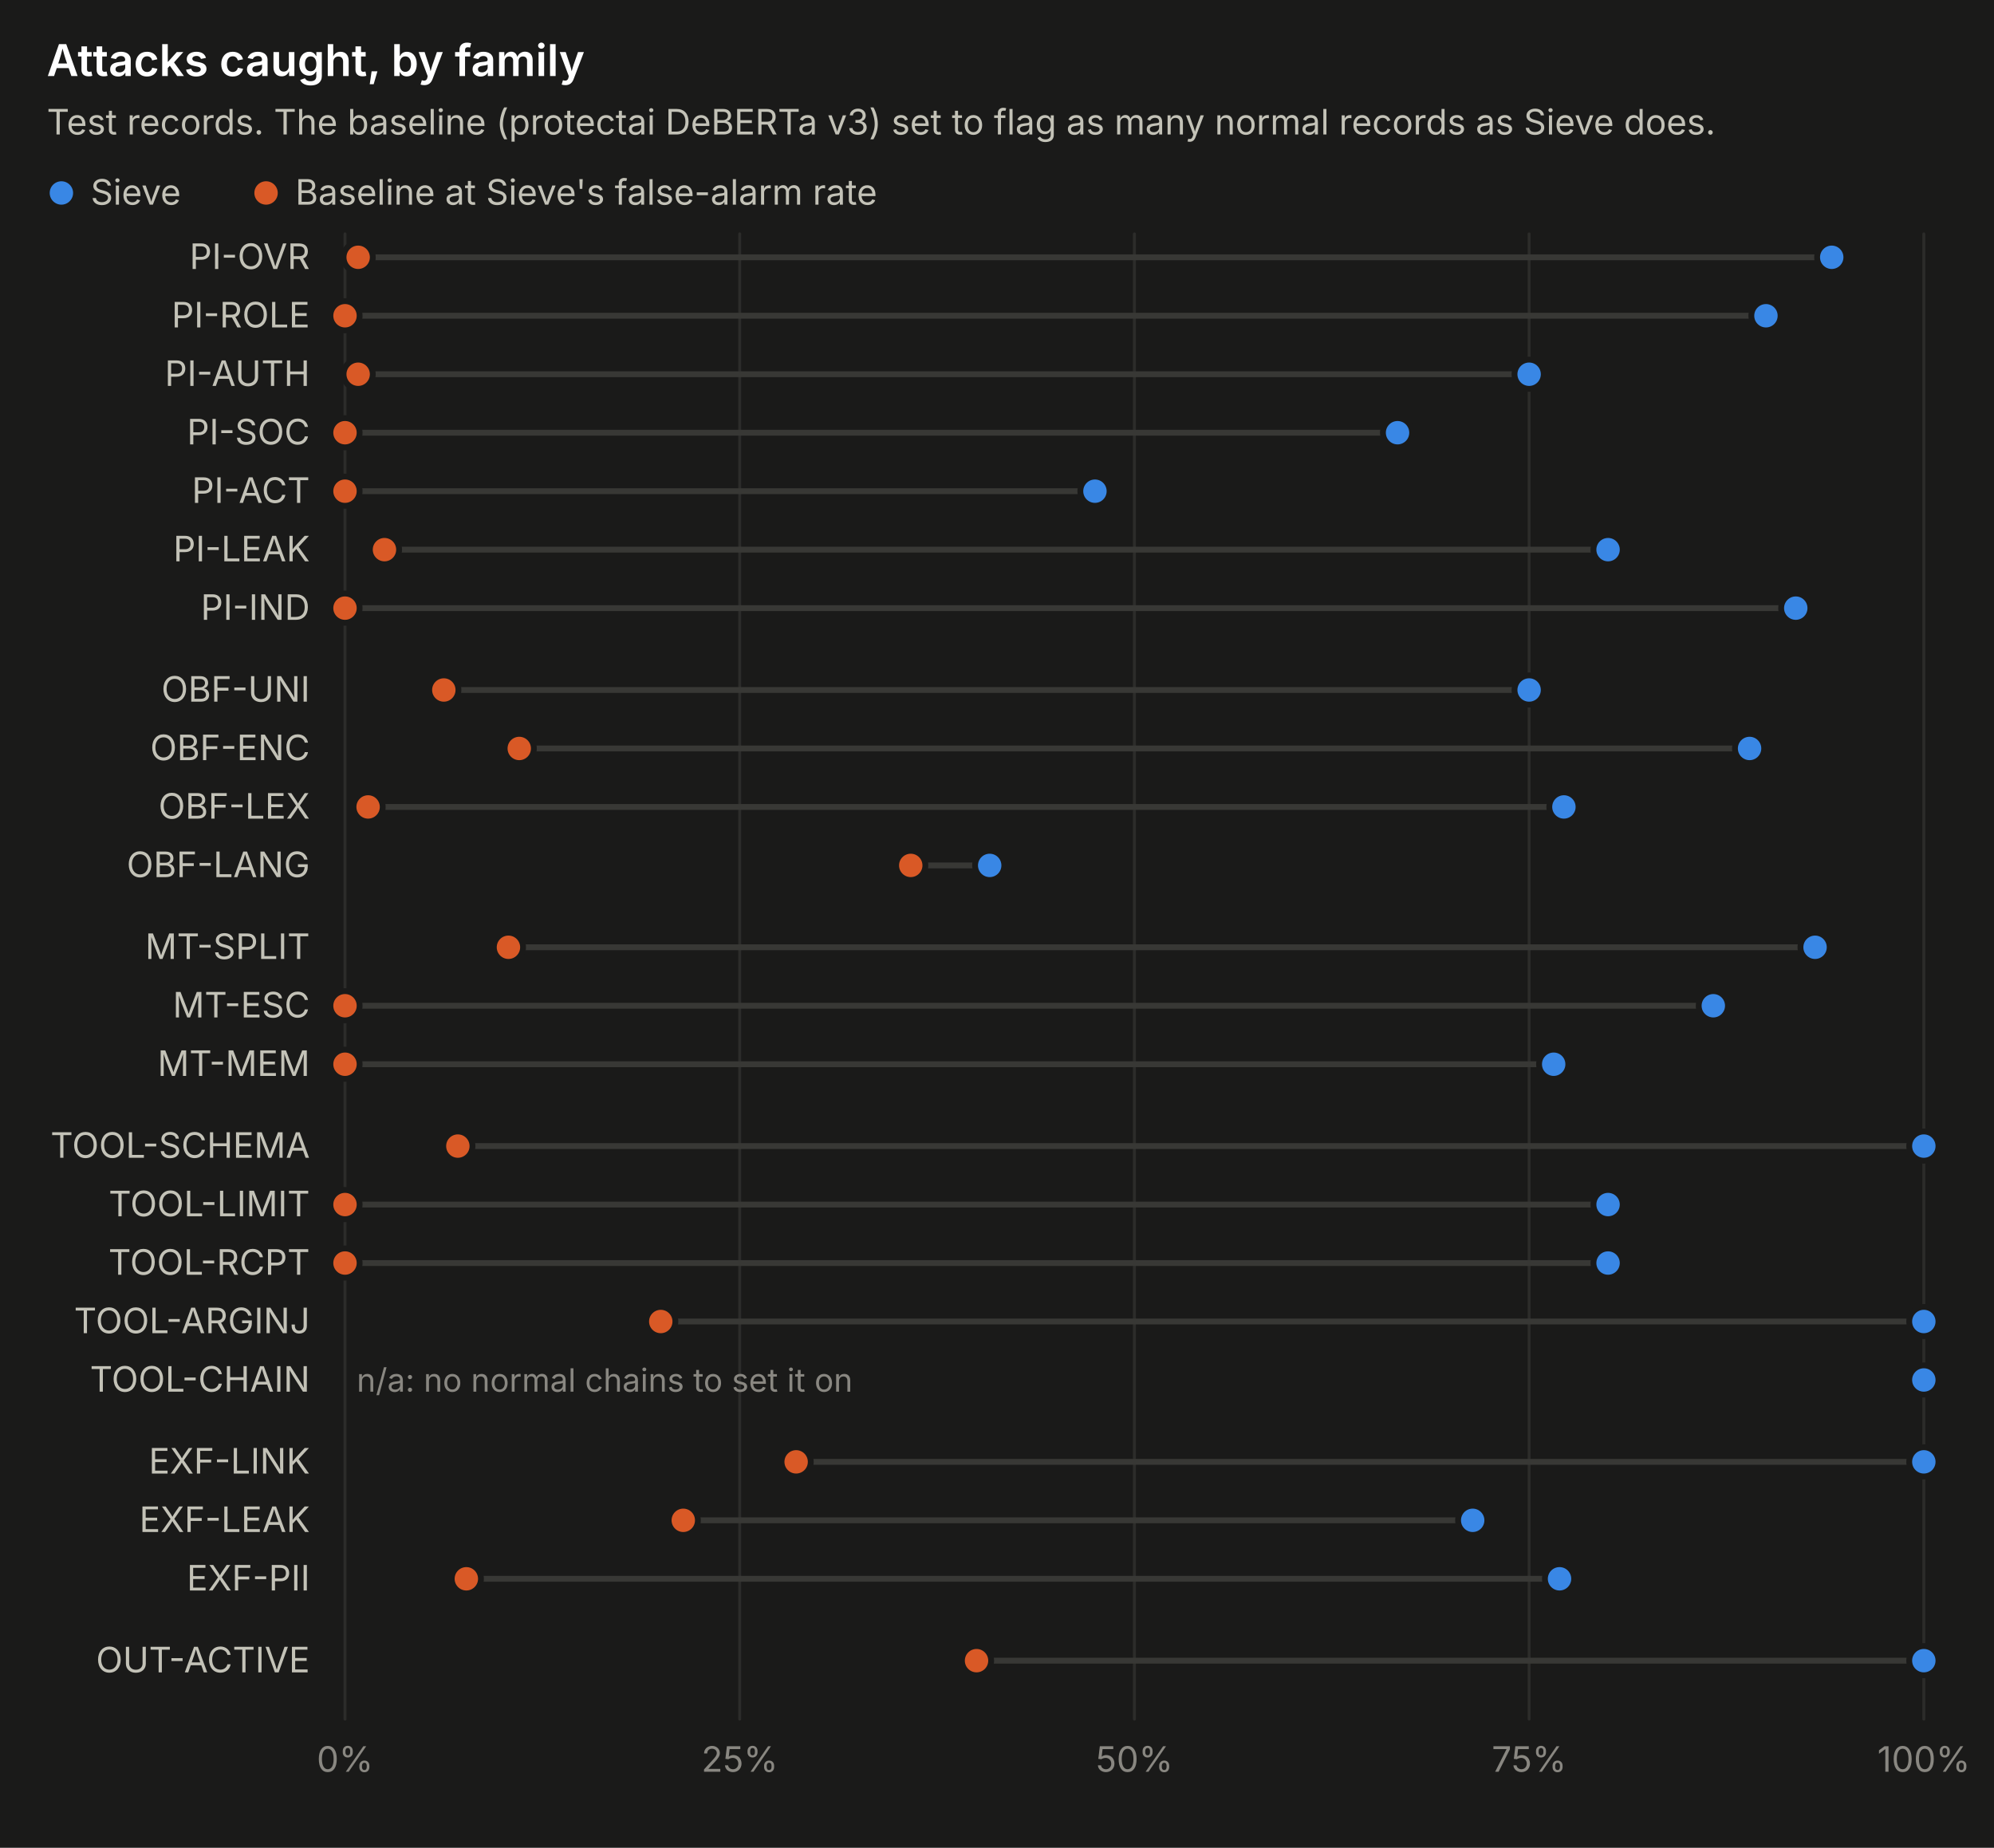
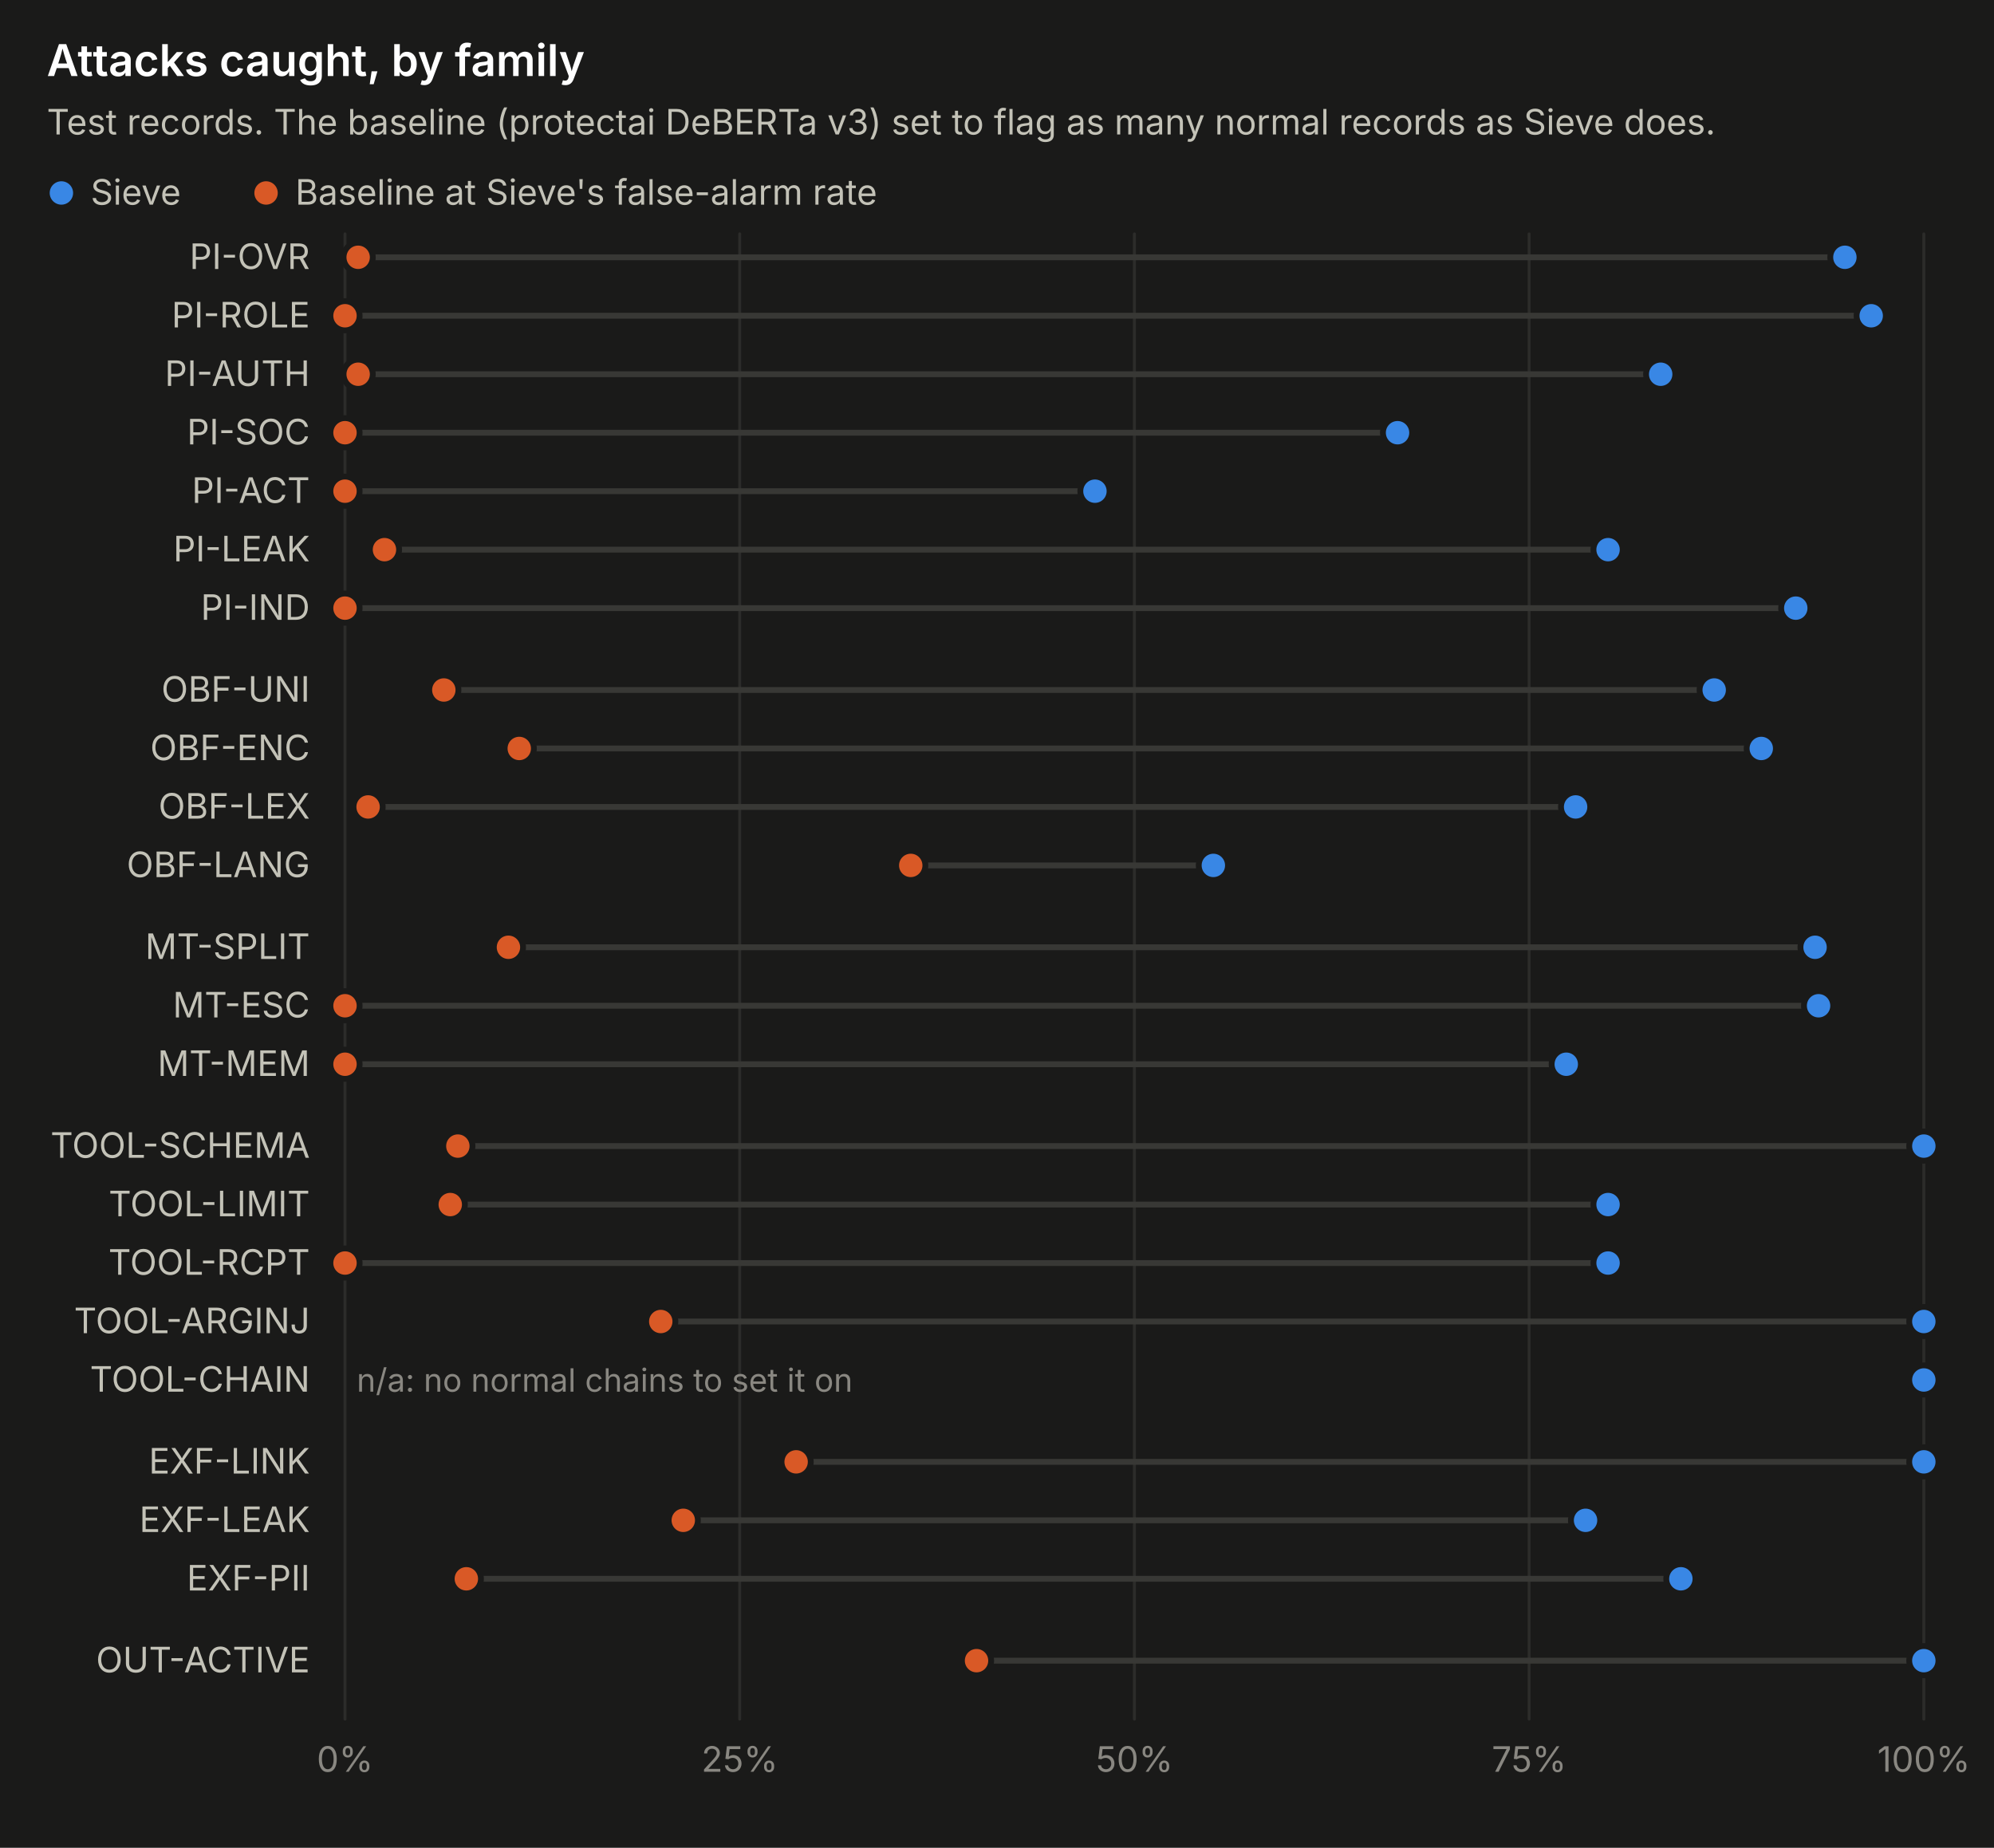
<svg xmlns="http://www.w3.org/2000/svg" width="682" height="632" viewBox="0 0 682 632" font-family="system-ui, -apple-system, &quot;Segoe UI&quot;, sans-serif" role="img" aria-label="Attacks caught, by family">
  <rect width="682" height="632" fill="#1a1a19" />
  <text x="16.0" y="26.0" fill="#ffffff" font-size="15" text-anchor="start" font-weight="600">Attacks caught, by family</text>
  <text x="16.0" y="46.0" fill="#c3c2b7" font-size="12" text-anchor="start" font-weight="normal">Test records. The baseline (protectai DeBERTa v3) set to flag as many normal records as Sieve does.</text>
  <circle cx="21.0" cy="66.0" r="5" fill="#3987e5" stroke="#1a1a19" stroke-width="2" />
  <text x="31.0" y="70.0" fill="#c3c2b7" font-size="12" text-anchor="start" font-weight="normal">Sieve</text>
  <circle cx="91.0" cy="66.0" r="5" fill="#d95926" stroke="#1a1a19" stroke-width="2" />
  <text x="101.0" y="70.0" fill="#c3c2b7" font-size="12" text-anchor="start" font-weight="normal">Baseline at Sieve's false-alarm rate</text>
  <line x1="118.0" y1="80.0" x2="118.0" y2="588.0" stroke="#2c2c2a" stroke-width="1" stroke-linecap="round" />
  <text x="118.0" y="606.0" fill="#898781" font-size="12" text-anchor="middle" font-weight="normal">0%</text>
  <line x1="253.0" y1="80.0" x2="253.0" y2="588.0" stroke="#2c2c2a" stroke-width="1" stroke-linecap="round" />
  <text x="253.0" y="606.0" fill="#898781" font-size="12" text-anchor="middle" font-weight="normal">25%</text>
  <line x1="388.0" y1="80.0" x2="388.0" y2="588.0" stroke="#2c2c2a" stroke-width="1" stroke-linecap="round" />
  <text x="388.0" y="606.0" fill="#898781" font-size="12" text-anchor="middle" font-weight="normal">50%</text>
  <line x1="523.0" y1="80.0" x2="523.0" y2="588.0" stroke="#2c2c2a" stroke-width="1" stroke-linecap="round" />
  <text x="523.0" y="606.0" fill="#898781" font-size="12" text-anchor="middle" font-weight="normal">75%</text>
  <line x1="658.0" y1="80.0" x2="658.0" y2="588.0" stroke="#2c2c2a" stroke-width="1" stroke-linecap="round" />
  <text x="658.0" y="606.0" fill="#898781" font-size="12" text-anchor="middle" font-weight="normal">100%</text>
  <text x="106.0" y="92.0" fill="#c3c2b7" font-size="12" text-anchor="end" font-weight="normal">PI-OVR</text>
-   <line x1="122.5" y1="88.0" x2="626.5" y2="88.0" stroke="#383835" stroke-width="2" stroke-linecap="round" />
+   <line x1="122.5" y1="88.0" x2="631.0" y2="88.0" stroke="#383835" stroke-width="2" stroke-linecap="round" />
  <circle cx="122.5" cy="88.0" r="5" fill="#d95926" stroke="#1a1a19" stroke-width="2" />
-   <circle cx="626.5" cy="88.0" r="5" fill="#3987e5" stroke="#1a1a19" stroke-width="2" />
+   <circle cx="631.0" cy="88.0" r="5" fill="#3987e5" stroke="#1a1a19" stroke-width="2" />
  <text x="106.0" y="112.0" fill="#c3c2b7" font-size="12" text-anchor="end" font-weight="normal">PI-ROLE</text>
-   <line x1="118.0" y1="108.0" x2="604.0" y2="108.0" stroke="#383835" stroke-width="2" stroke-linecap="round" />
+   <line x1="118.0" y1="108.0" x2="640.0" y2="108.0" stroke="#383835" stroke-width="2" stroke-linecap="round" />
  <circle cx="118.0" cy="108.0" r="5" fill="#d95926" stroke="#1a1a19" stroke-width="2" />
-   <circle cx="604.0" cy="108.0" r="5" fill="#3987e5" stroke="#1a1a19" stroke-width="2" />
+   <circle cx="640.0" cy="108.0" r="5" fill="#3987e5" stroke="#1a1a19" stroke-width="2" />
  <text x="106.0" y="132.0" fill="#c3c2b7" font-size="12" text-anchor="end" font-weight="normal">PI-AUTH</text>
-   <line x1="122.5" y1="128.0" x2="523.0" y2="128.0" stroke="#383835" stroke-width="2" stroke-linecap="round" />
+   <line x1="122.5" y1="128.0" x2="568.0" y2="128.0" stroke="#383835" stroke-width="2" stroke-linecap="round" />
  <circle cx="122.5" cy="128.0" r="5" fill="#d95926" stroke="#1a1a19" stroke-width="2" />
-   <circle cx="523.0" cy="128.0" r="5" fill="#3987e5" stroke="#1a1a19" stroke-width="2" />
+   <circle cx="568.0" cy="128.0" r="5" fill="#3987e5" stroke="#1a1a19" stroke-width="2" />
  <text x="106.0" y="152.0" fill="#c3c2b7" font-size="12" text-anchor="end" font-weight="normal">PI-SOC</text>
  <line x1="118.0" y1="148.0" x2="478.0" y2="148.0" stroke="#383835" stroke-width="2" stroke-linecap="round" />
  <circle cx="118.0" cy="148.0" r="5" fill="#d95926" stroke="#1a1a19" stroke-width="2" />
  <circle cx="478.0" cy="148.0" r="5" fill="#3987e5" stroke="#1a1a19" stroke-width="2" />
  <text x="106.0" y="172.0" fill="#c3c2b7" font-size="12" text-anchor="end" font-weight="normal">PI-ACT</text>
  <line x1="118.0" y1="168.0" x2="374.5" y2="168.0" stroke="#383835" stroke-width="2" stroke-linecap="round" />
  <circle cx="118.0" cy="168.0" r="5" fill="#d95926" stroke="#1a1a19" stroke-width="2" />
  <circle cx="374.5" cy="168.0" r="5" fill="#3987e5" stroke="#1a1a19" stroke-width="2" />
  <text x="106.0" y="192.0" fill="#c3c2b7" font-size="12" text-anchor="end" font-weight="normal">PI-LEAK</text>
  <line x1="131.5" y1="188.0" x2="550.0" y2="188.0" stroke="#383835" stroke-width="2" stroke-linecap="round" />
  <circle cx="131.5" cy="188.0" r="5" fill="#d95926" stroke="#1a1a19" stroke-width="2" />
  <circle cx="550.0" cy="188.0" r="5" fill="#3987e5" stroke="#1a1a19" stroke-width="2" />
  <text x="106.0" y="212.0" fill="#c3c2b7" font-size="12" text-anchor="end" font-weight="normal">PI-IND</text>
  <line x1="118.0" y1="208.0" x2="614.2" y2="208.0" stroke="#383835" stroke-width="2" stroke-linecap="round" />
  <circle cx="118.0" cy="208.0" r="5" fill="#d95926" stroke="#1a1a19" stroke-width="2" />
  <circle cx="614.2" cy="208.0" r="5" fill="#3987e5" stroke="#1a1a19" stroke-width="2" />
  <text x="106.0" y="240.0" fill="#c3c2b7" font-size="12" text-anchor="end" font-weight="normal">OBF-UNI</text>
-   <line x1="151.8" y1="236.0" x2="523.0" y2="236.0" stroke="#383835" stroke-width="2" stroke-linecap="round" />
+   <line x1="151.8" y1="236.0" x2="586.3" y2="236.0" stroke="#383835" stroke-width="2" stroke-linecap="round" />
  <circle cx="151.8" cy="236.0" r="5" fill="#d95926" stroke="#1a1a19" stroke-width="2" />
-   <circle cx="523.0" cy="236.0" r="5" fill="#3987e5" stroke="#1a1a19" stroke-width="2" />
+   <circle cx="586.3" cy="236.0" r="5" fill="#3987e5" stroke="#1a1a19" stroke-width="2" />
  <text x="106.0" y="260.0" fill="#c3c2b7" font-size="12" text-anchor="end" font-weight="normal">OBF-ENC</text>
-   <line x1="177.6" y1="256.0" x2="598.4" y2="256.0" stroke="#383835" stroke-width="2" stroke-linecap="round" />
+   <line x1="177.6" y1="256.0" x2="602.4" y2="256.0" stroke="#383835" stroke-width="2" stroke-linecap="round" />
  <circle cx="177.6" cy="256.0" r="5" fill="#d95926" stroke="#1a1a19" stroke-width="2" />
-   <circle cx="598.4" cy="256.0" r="5" fill="#3987e5" stroke="#1a1a19" stroke-width="2" />
+   <circle cx="602.4" cy="256.0" r="5" fill="#3987e5" stroke="#1a1a19" stroke-width="2" />
  <text x="106.0" y="280.0" fill="#c3c2b7" font-size="12" text-anchor="end" font-weight="normal">OBF-LEX</text>
-   <line x1="125.9" y1="276.0" x2="534.9" y2="276.0" stroke="#383835" stroke-width="2" stroke-linecap="round" />
+   <line x1="125.9" y1="276.0" x2="538.9" y2="276.0" stroke="#383835" stroke-width="2" stroke-linecap="round" />
  <circle cx="125.9" cy="276.0" r="5" fill="#d95926" stroke="#1a1a19" stroke-width="2" />
-   <circle cx="534.9" cy="276.0" r="5" fill="#3987e5" stroke="#1a1a19" stroke-width="2" />
+   <circle cx="538.9" cy="276.0" r="5" fill="#3987e5" stroke="#1a1a19" stroke-width="2" />
  <text x="106.0" y="300.0" fill="#c3c2b7" font-size="12" text-anchor="end" font-weight="normal">OBF-LANG</text>
-   <line x1="311.5" y1="296.0" x2="338.5" y2="296.0" stroke="#383835" stroke-width="2" stroke-linecap="round" />
+   <line x1="311.5" y1="296.0" x2="415.0" y2="296.0" stroke="#383835" stroke-width="2" stroke-linecap="round" />
  <circle cx="311.5" cy="296.0" r="5" fill="#d95926" stroke="#1a1a19" stroke-width="2" />
-   <circle cx="338.5" cy="296.0" r="5" fill="#3987e5" stroke="#1a1a19" stroke-width="2" />
+   <circle cx="415.0" cy="296.0" r="5" fill="#3987e5" stroke="#1a1a19" stroke-width="2" />
  <text x="106.0" y="328.0" fill="#c3c2b7" font-size="12" text-anchor="end" font-weight="normal">MT-SPLIT</text>
  <line x1="173.9" y1="324.0" x2="620.8" y2="324.0" stroke="#383835" stroke-width="2" stroke-linecap="round" />
  <circle cx="173.9" cy="324.0" r="5" fill="#d95926" stroke="#1a1a19" stroke-width="2" />
  <circle cx="620.8" cy="324.0" r="5" fill="#3987e5" stroke="#1a1a19" stroke-width="2" />
  <text x="106.0" y="348.0" fill="#c3c2b7" font-size="12" text-anchor="end" font-weight="normal">MT-ESC</text>
-   <line x1="118.0" y1="344.0" x2="586.0" y2="344.0" stroke="#383835" stroke-width="2" stroke-linecap="round" />
+   <line x1="118.0" y1="344.0" x2="622.0" y2="344.0" stroke="#383835" stroke-width="2" stroke-linecap="round" />
  <circle cx="118.0" cy="344.0" r="5" fill="#d95926" stroke="#1a1a19" stroke-width="2" />
-   <circle cx="586.0" cy="344.0" r="5" fill="#3987e5" stroke="#1a1a19" stroke-width="2" />
+   <circle cx="622.0" cy="344.0" r="5" fill="#3987e5" stroke="#1a1a19" stroke-width="2" />
  <text x="106.0" y="368.0" fill="#c3c2b7" font-size="12" text-anchor="end" font-weight="normal">MT-MEM</text>
-   <line x1="118.0" y1="364.0" x2="531.4" y2="364.0" stroke="#383835" stroke-width="2" stroke-linecap="round" />
+   <line x1="118.0" y1="364.0" x2="535.7" y2="364.0" stroke="#383835" stroke-width="2" stroke-linecap="round" />
  <circle cx="118.0" cy="364.0" r="5" fill="#d95926" stroke="#1a1a19" stroke-width="2" />
-   <circle cx="531.4" cy="364.0" r="5" fill="#3987e5" stroke="#1a1a19" stroke-width="2" />
+   <circle cx="535.7" cy="364.0" r="5" fill="#3987e5" stroke="#1a1a19" stroke-width="2" />
  <text x="106.0" y="396.0" fill="#c3c2b7" font-size="12" text-anchor="end" font-weight="normal">TOOL-SCHEMA</text>
  <line x1="156.6" y1="392.0" x2="658.0" y2="392.0" stroke="#383835" stroke-width="2" stroke-linecap="round" />
  <circle cx="156.6" cy="392.0" r="5" fill="#d95926" stroke="#1a1a19" stroke-width="2" />
  <circle cx="658.0" cy="392.0" r="5" fill="#3987e5" stroke="#1a1a19" stroke-width="2" />
  <text x="106.0" y="416.0" fill="#c3c2b7" font-size="12" text-anchor="end" font-weight="normal">TOOL-LIMIT</text>
-   <line x1="118.0" y1="412.0" x2="550.0" y2="412.0" stroke="#383835" stroke-width="2" stroke-linecap="round" />
-   <circle cx="118.0" cy="412.0" r="5" fill="#d95926" stroke="#1a1a19" stroke-width="2" />
+   <line x1="154.0" y1="412.0" x2="550.0" y2="412.0" stroke="#383835" stroke-width="2" stroke-linecap="round" />
+   <circle cx="154.0" cy="412.0" r="5" fill="#d95926" stroke="#1a1a19" stroke-width="2" />
  <circle cx="550.0" cy="412.0" r="5" fill="#3987e5" stroke="#1a1a19" stroke-width="2" />
  <text x="106.0" y="436.0" fill="#c3c2b7" font-size="12" text-anchor="end" font-weight="normal">TOOL-RCPT</text>
  <line x1="118.0" y1="432.0" x2="550.0" y2="432.0" stroke="#383835" stroke-width="2" stroke-linecap="round" />
  <circle cx="118.0" cy="432.0" r="5" fill="#d95926" stroke="#1a1a19" stroke-width="2" />
  <circle cx="550.0" cy="432.0" r="5" fill="#3987e5" stroke="#1a1a19" stroke-width="2" />
  <text x="106.0" y="456.0" fill="#c3c2b7" font-size="12" text-anchor="end" font-weight="normal">TOOL-ARGINJ</text>
  <line x1="226.0" y1="452.0" x2="658.0" y2="452.0" stroke="#383835" stroke-width="2" stroke-linecap="round" />
  <circle cx="226.0" cy="452.0" r="5" fill="#d95926" stroke="#1a1a19" stroke-width="2" />
  <circle cx="658.0" cy="452.0" r="5" fill="#3987e5" stroke="#1a1a19" stroke-width="2" />
  <text x="106.0" y="476.0" fill="#c3c2b7" font-size="12" text-anchor="end" font-weight="normal">TOOL-CHAIN</text>
  <text x="122.0" y="476.0" fill="#898781" font-size="11" text-anchor="start" font-weight="normal">n/a: no normal chains to set it on</text>
  <circle cx="658.0" cy="472.0" r="5" fill="#3987e5" stroke="#1a1a19" stroke-width="2" />
  <text x="106.0" y="504.0" fill="#c3c2b7" font-size="12" text-anchor="end" font-weight="normal">EXF-LINK</text>
  <line x1="272.3" y1="500.0" x2="658.0" y2="500.0" stroke="#383835" stroke-width="2" stroke-linecap="round" />
  <circle cx="272.3" cy="500.0" r="5" fill="#d95926" stroke="#1a1a19" stroke-width="2" />
  <circle cx="658.0" cy="500.0" r="5" fill="#3987e5" stroke="#1a1a19" stroke-width="2" />
  <text x="106.0" y="524.0" fill="#c3c2b7" font-size="12" text-anchor="end" font-weight="normal">EXF-LEAK</text>
-   <line x1="233.7" y1="520.0" x2="503.7" y2="520.0" stroke="#383835" stroke-width="2" stroke-linecap="round" />
+   <line x1="233.7" y1="520.0" x2="542.3" y2="520.0" stroke="#383835" stroke-width="2" stroke-linecap="round" />
  <circle cx="233.7" cy="520.0" r="5" fill="#d95926" stroke="#1a1a19" stroke-width="2" />
-   <circle cx="503.7" cy="520.0" r="5" fill="#3987e5" stroke="#1a1a19" stroke-width="2" />
+   <circle cx="542.3" cy="520.0" r="5" fill="#3987e5" stroke="#1a1a19" stroke-width="2" />
  <text x="106.0" y="544.0" fill="#c3c2b7" font-size="12" text-anchor="end" font-weight="normal">EXF-PII</text>
-   <line x1="159.5" y1="540.0" x2="533.4" y2="540.0" stroke="#383835" stroke-width="2" stroke-linecap="round" />
+   <line x1="159.5" y1="540.0" x2="574.9" y2="540.0" stroke="#383835" stroke-width="2" stroke-linecap="round" />
  <circle cx="159.5" cy="540.0" r="5" fill="#d95926" stroke="#1a1a19" stroke-width="2" />
-   <circle cx="533.4" cy="540.0" r="5" fill="#3987e5" stroke="#1a1a19" stroke-width="2" />
+   <circle cx="574.9" cy="540.0" r="5" fill="#3987e5" stroke="#1a1a19" stroke-width="2" />
  <text x="106.0" y="572.0" fill="#c3c2b7" font-size="12" text-anchor="end" font-weight="normal">OUT-ACTIVE</text>
  <line x1="334.0" y1="568.0" x2="658.0" y2="568.0" stroke="#383835" stroke-width="2" stroke-linecap="round" />
  <circle cx="334.0" cy="568.0" r="5" fill="#d95926" stroke="#1a1a19" stroke-width="2" />
  <circle cx="658.0" cy="568.0" r="5" fill="#3987e5" stroke="#1a1a19" stroke-width="2" />
</svg>
